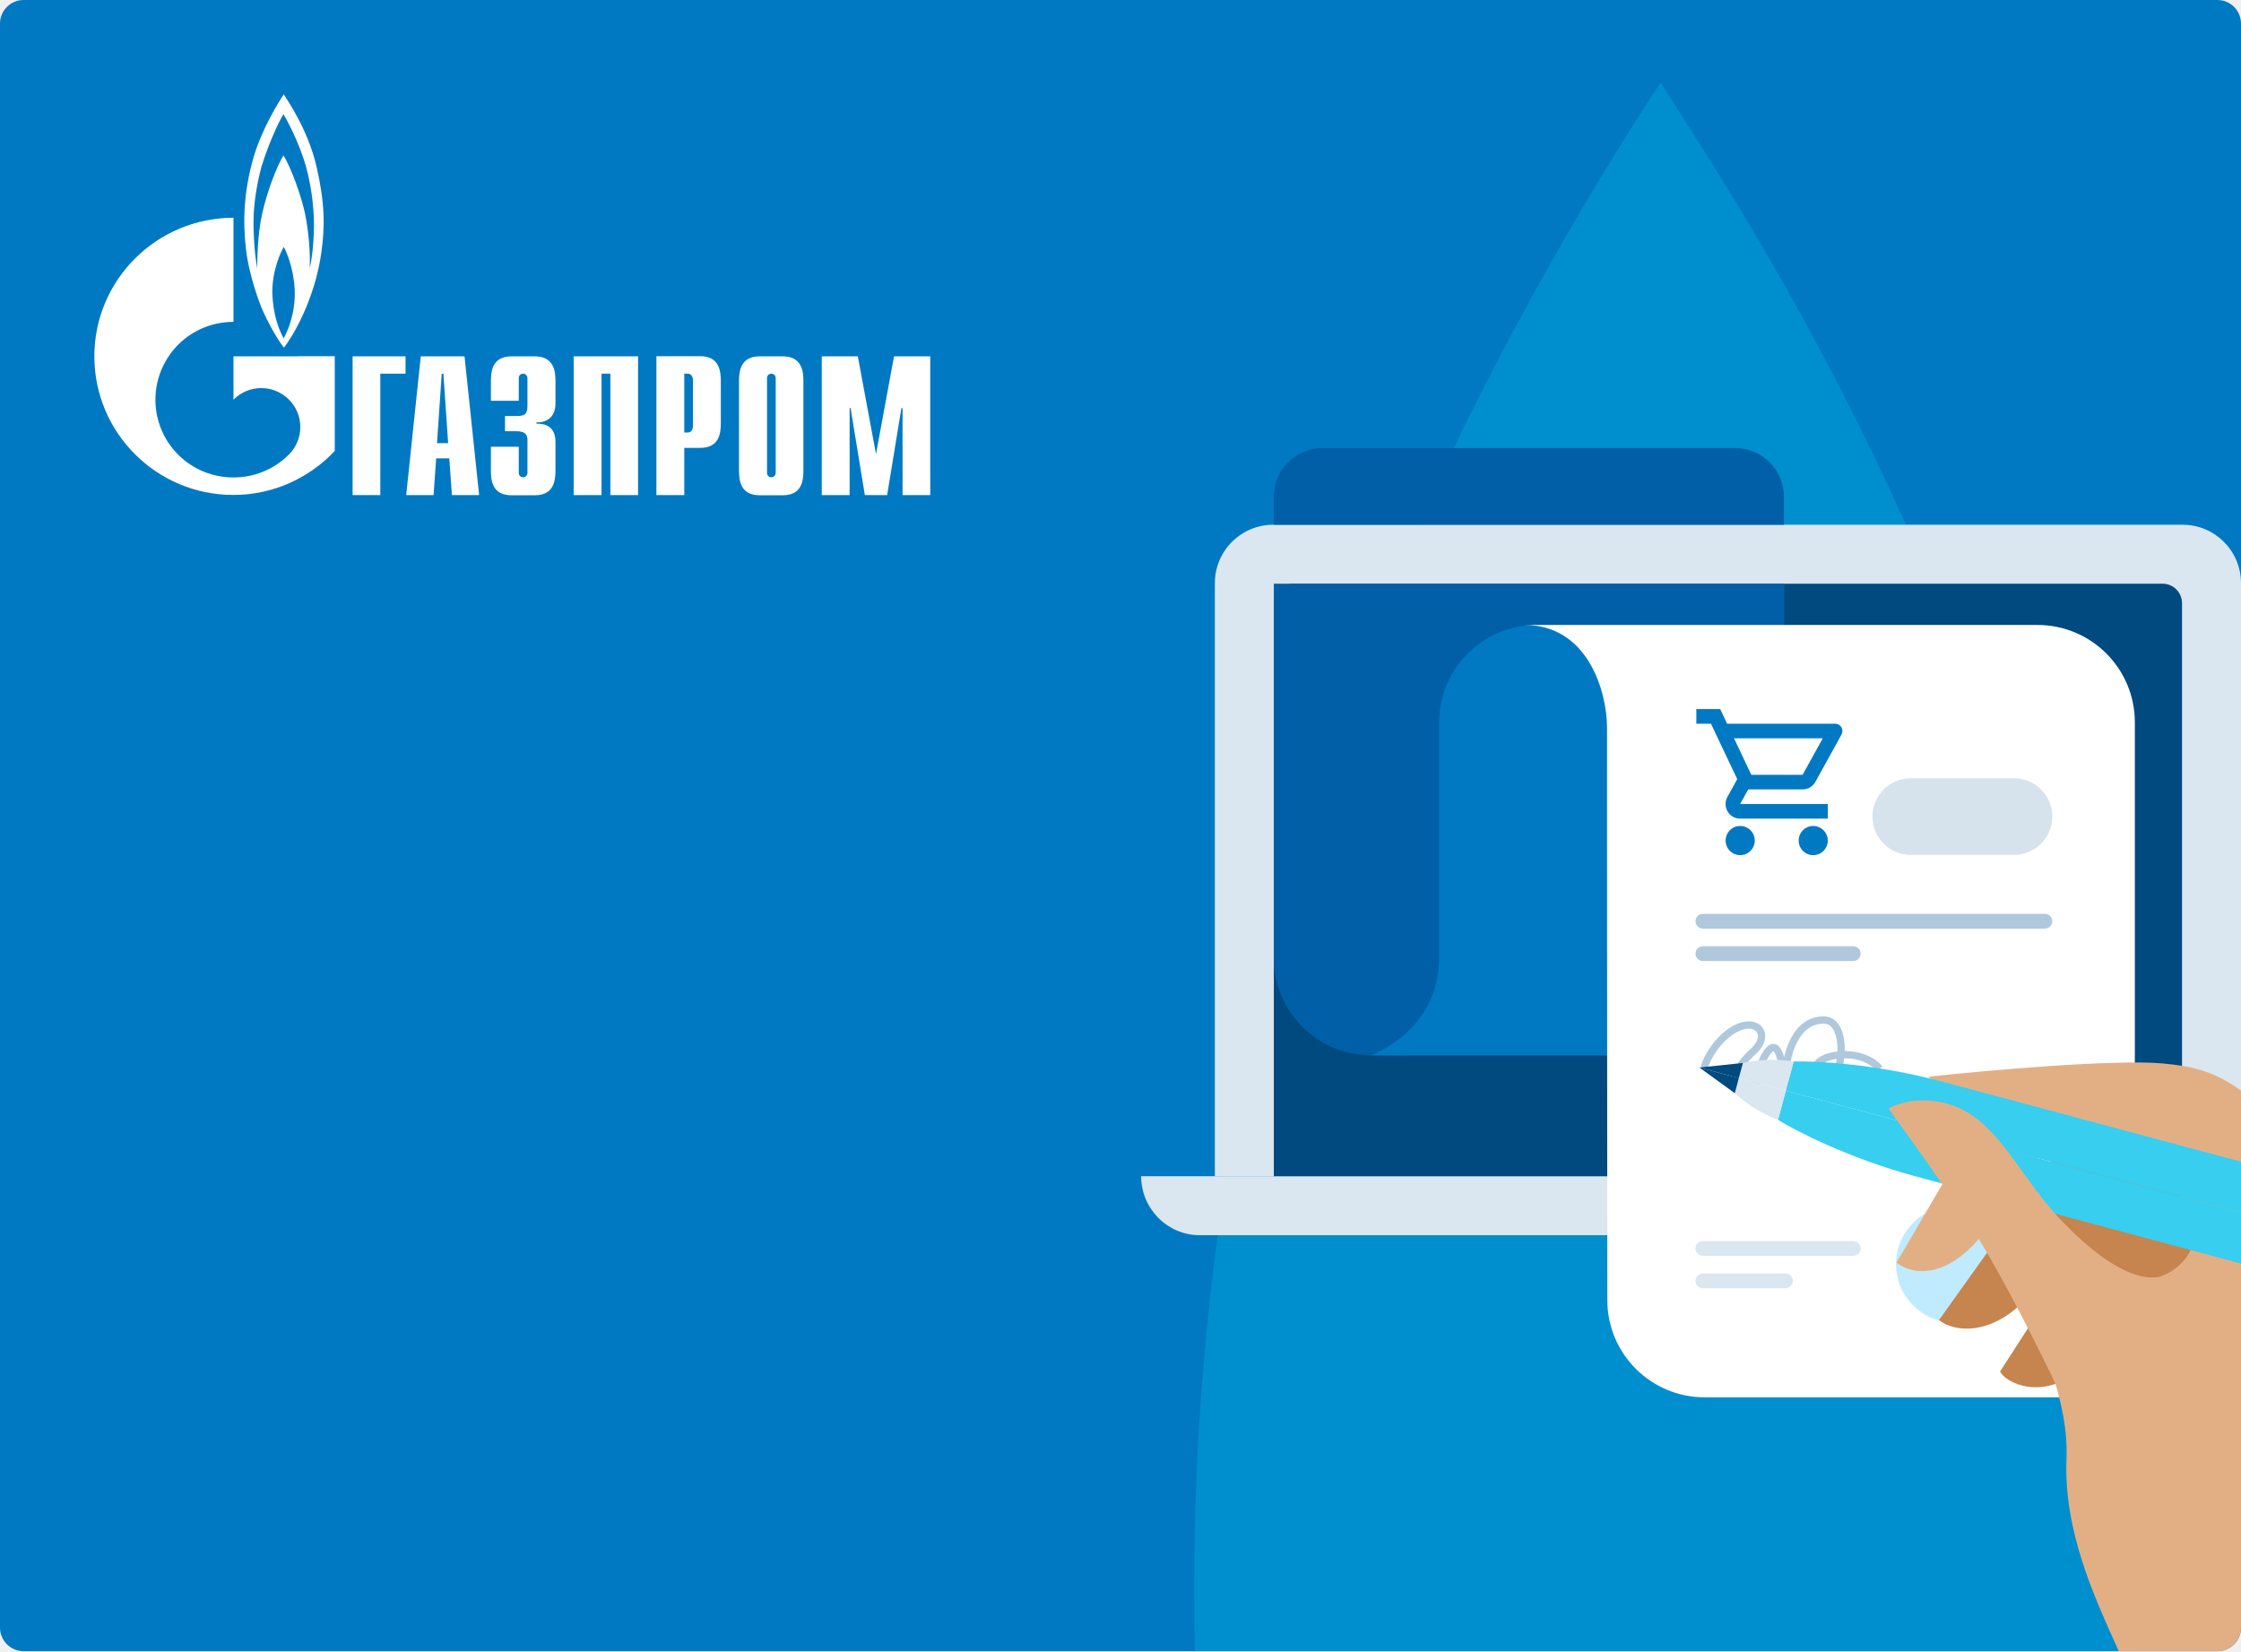
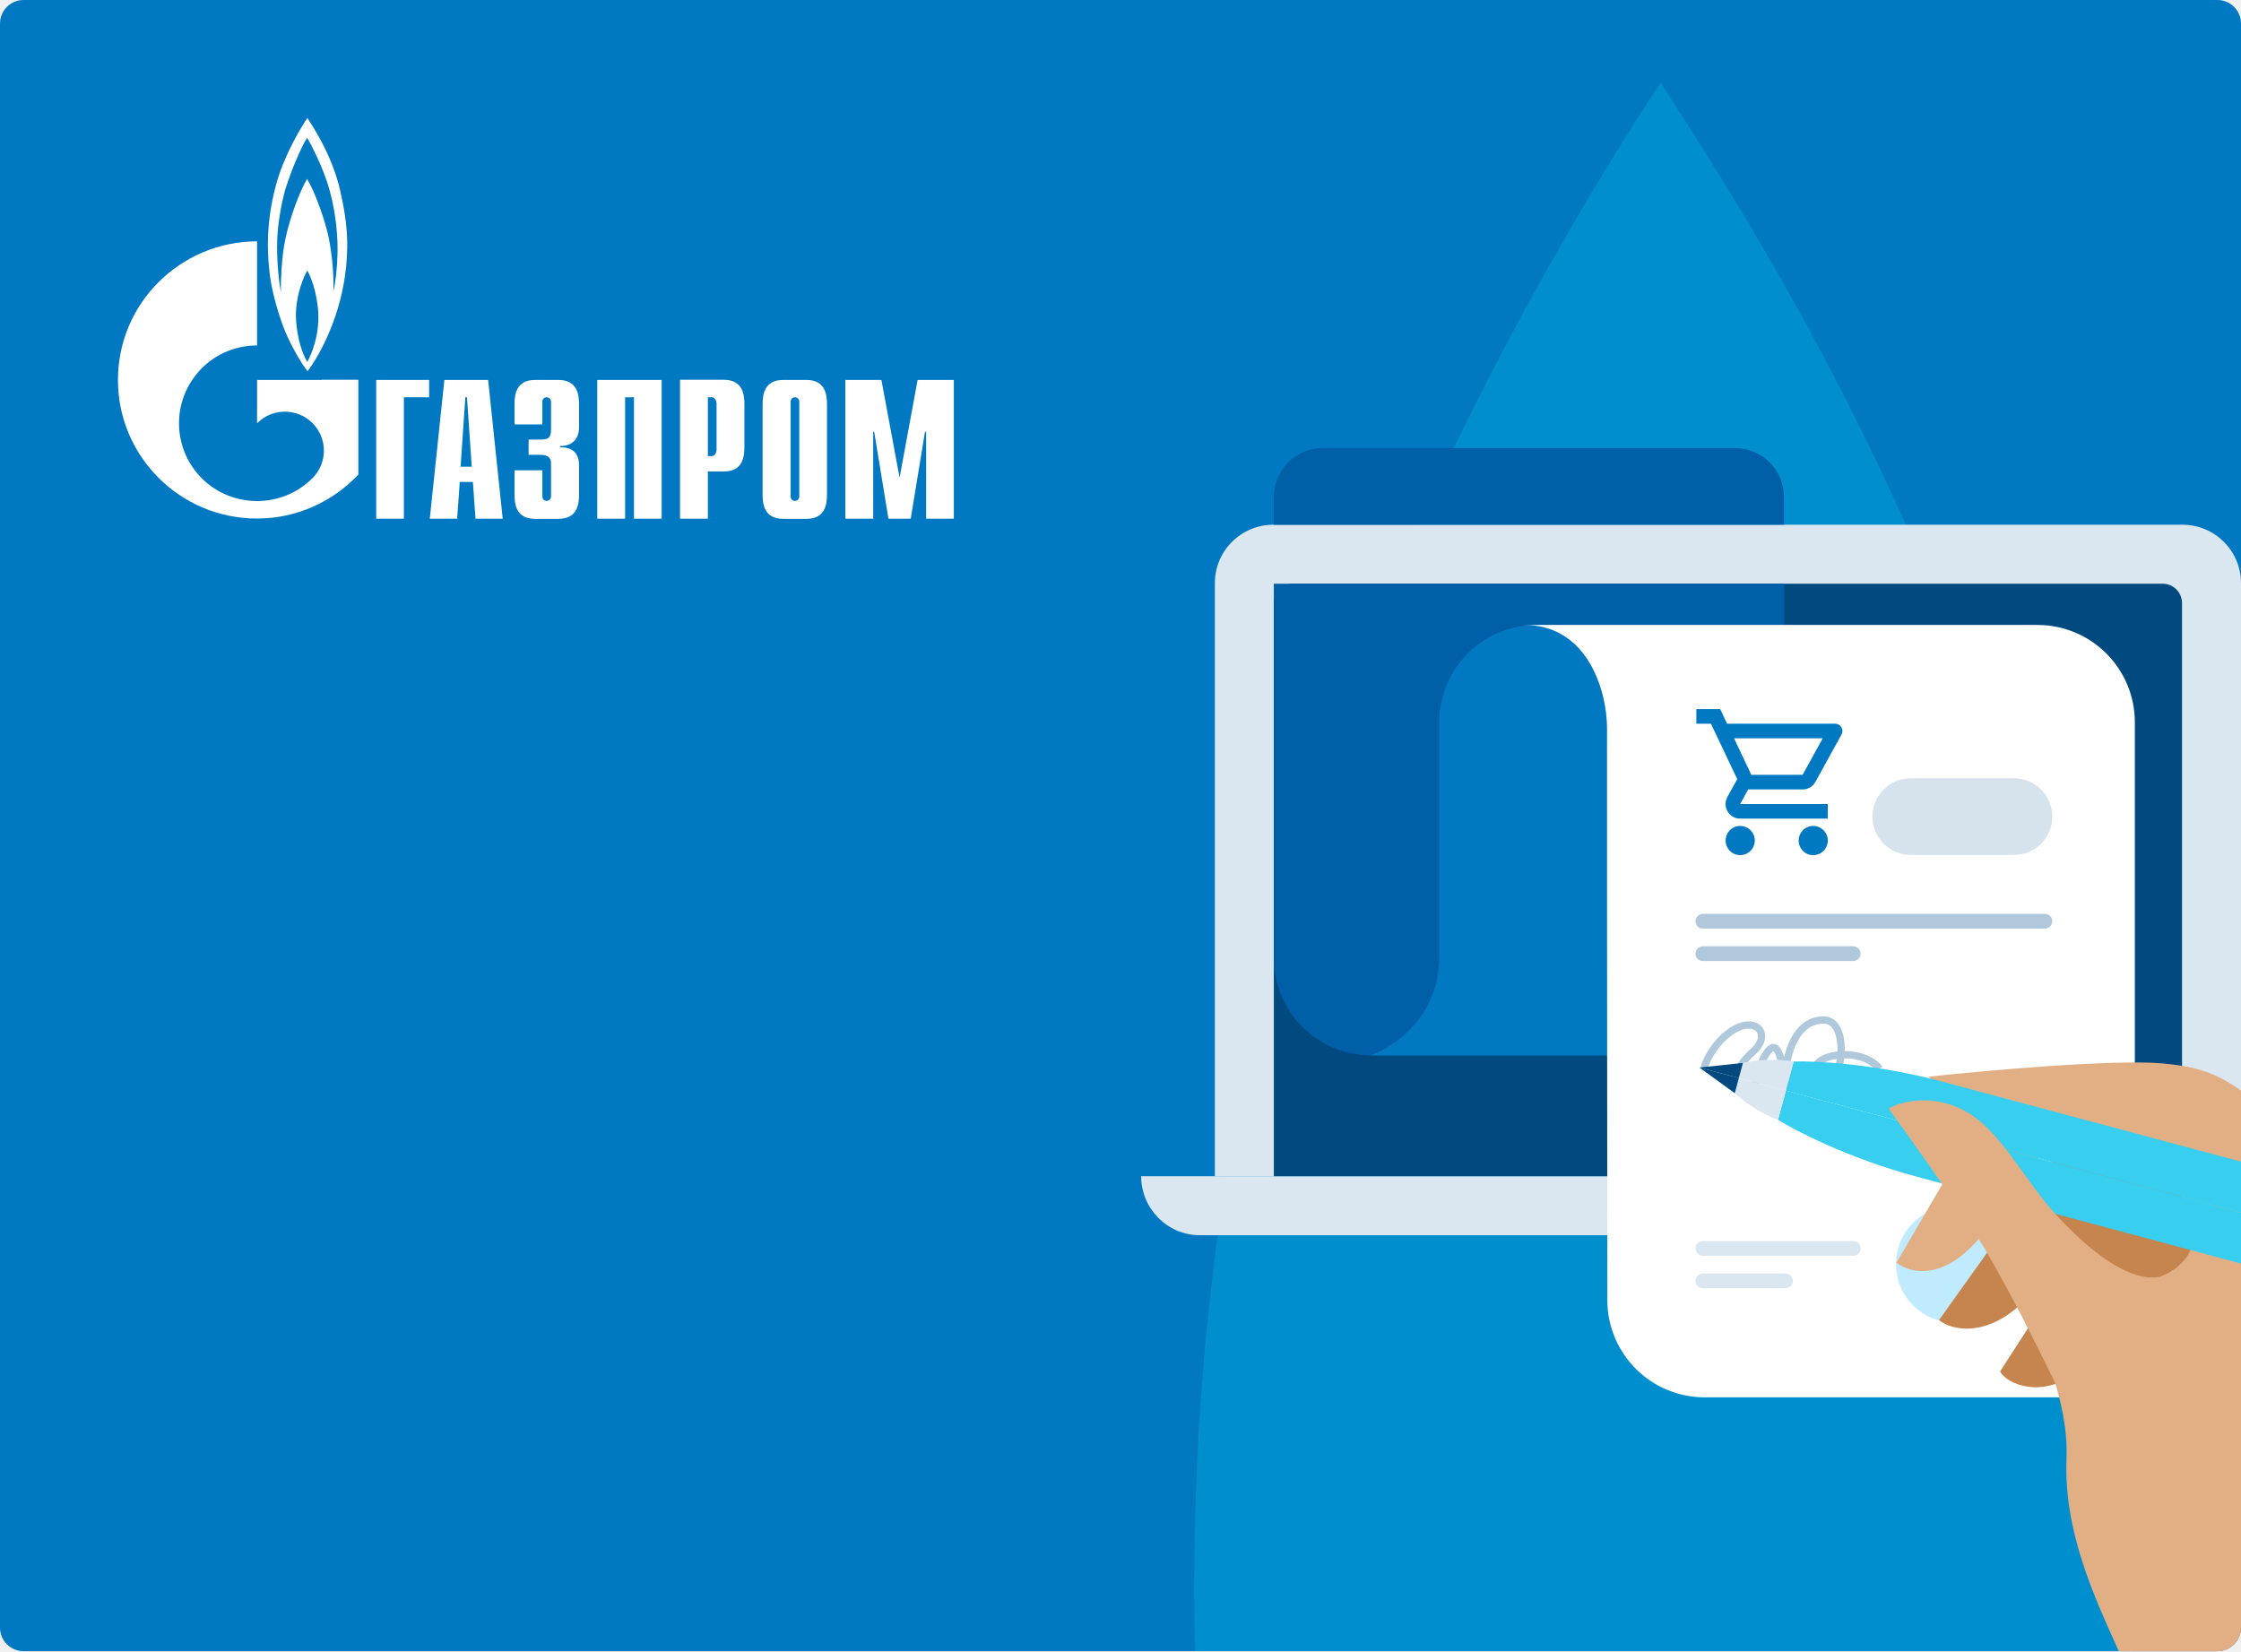
- <svg xmlns="http://www.w3.org/2000/svg" width="760" height="560" viewBox="0 0 760 560" fill="none">
-   <g clip-path="url(#clip0_4188_25960)">
-     <rect width="760" height="560" rx="8" fill="#0079C2" />
-     <path d="M694.578 319.455C660.423 169.448 575.037 47.732 563.214 27.994C544.823 55.627 476.513 163.527 441.702 282.611C403.606 416.17 398.352 533.939 411.488 649.734C424.625 766.186 473.229 885.271 473.229 885.271C499.502 947.774 538.255 1014.88 563.871 1047.78C601.309 999.092 686.696 854.349 713.626 666.182C728.076 560.914 728.733 468.804 694.578 319.455Z" fill="white" fill-opacity="0.4" style="mix-blend-mode:soft-light" />
-     <g clip-path="url(#clip1_4188_25960)">
-       <path d="M119.583 120.855H137.533V126.731H128.974V167.916H119.583V120.855Z" fill="white" />
-       <path d="M148.203 150.289L149.814 126.731H150.37L151.982 150.289H148.203ZM137.755 167.916H147.036L147.925 155.444H152.371L153.26 167.916H162.485L157.539 120.855H142.701L137.755 167.916Z" fill="white" />
-       <path d="M175.933 151.453V160.322C175.933 161.542 176.878 161.874 177.378 161.874C178.268 161.874 178.879 161.154 178.879 160.322V149.347C178.879 147.906 178.601 146.243 175.1 146.243H171.265V141.088H175.267C177.934 141.088 178.879 140.478 178.879 137.595V128.283C178.879 127.452 178.268 126.731 177.378 126.731C176.823 126.731 175.933 127.064 175.933 128.283V135.933H166.486V129.281C166.486 126.011 166.875 120.855 173.488 120.855H181.324C187.937 120.855 188.382 126.011 188.382 129.281V136.819C188.382 141.975 184.77 143.36 181.935 143.249V143.693C188.271 143.527 188.382 148.404 188.382 150.067V159.546C188.382 162.872 187.937 167.971 181.324 167.971H173.488C166.875 167.971 166.486 162.872 166.486 159.546V151.509H175.933V151.453Z" fill="white" />
-       <path d="M194.55 120.855H216.39V167.916H206.999V126.731H203.998V167.916H194.55V120.855Z" fill="white" />
-       <path d="M232.062 146.741V126.731H233.284C234.285 126.731 235.007 127.562 235.007 129.059V144.358C235.007 145.854 234.285 146.686 233.284 146.686H232.062V146.741ZM222.615 167.916H232.062V151.896H237.452C244.01 151.896 244.455 146.797 244.455 143.471V129.225C244.455 125.955 244.01 120.8 237.452 120.8H222.615V167.916Z" fill="white" />
-       <path d="M263.071 160.322C263.071 161.154 262.46 161.874 261.571 161.874C261.015 161.874 260.126 161.542 260.126 160.322V128.283C260.126 127.064 261.071 126.731 261.571 126.731C262.46 126.731 263.071 127.452 263.071 128.283V160.322ZM250.623 159.546C250.623 162.872 251.068 167.971 257.625 167.971H265.461C272.019 167.971 272.463 162.872 272.463 159.546V129.281C272.463 126.011 272.019 120.855 265.461 120.855H257.625C251.068 120.855 250.623 126.011 250.623 129.281V159.546Z" fill="white" />
-       <path d="M303.195 120.855H315.477V167.916H306.085V138.427H305.696L300.861 167.916H293.303L288.468 138.427H288.135V167.916H278.688V120.855H290.914L297.082 154.003L303.195 120.855Z" fill="white" />
-       <path d="M107.357 56.556C104.467 43.918 97.242 33.663 96.242 32C94.686 34.328 88.906 43.419 85.961 53.452C82.738 64.704 82.293 74.626 83.405 84.382C84.516 94.193 88.629 104.226 88.629 104.226C90.852 109.492 94.13 115.146 96.298 117.917C99.465 113.816 106.69 101.621 108.968 85.768C110.191 76.899 110.246 69.138 107.357 56.556ZM96.186 114.758C94.742 112.097 92.574 107.053 92.352 99.182C92.296 91.643 95.353 85.103 96.242 83.772C97.02 85.103 99.632 90.812 99.966 98.572C100.188 106.111 97.687 112.097 96.186 114.758ZM106.467 77.952C106.356 82.774 105.801 87.874 105.023 90.923C105.3 85.657 104.634 78.284 103.467 72.52C102.244 66.755 98.854 57.11 96.131 52.676C93.63 56.944 90.518 65.258 88.906 72.464C87.295 79.67 87.239 88.428 87.239 91.034C86.795 88.816 85.739 80.945 86.017 73.019C86.295 66.478 87.795 59.771 88.629 56.667C91.852 46.356 95.464 39.76 96.131 38.707C96.798 39.76 101.355 47.909 103.744 56.389C106.134 64.981 106.579 73.129 106.467 77.952Z" fill="white" />
-       <path d="M101.133 120.855H79.181V135.544L79.237 135.489C84.405 130.334 92.797 130.334 97.965 135.489C103.133 140.644 103.133 149.014 97.965 154.169C97.965 154.224 97.909 154.224 97.909 154.224L97.854 154.28C92.686 159.38 85.961 161.929 79.181 161.929C72.401 161.929 65.621 159.38 60.453 154.224C51.339 145.134 50.283 131.054 57.23 120.8C58.175 119.414 59.231 118.084 60.453 116.864C65.621 111.709 72.401 109.159 79.181 109.159V73.85C53.118 73.906 32 94.914 32 120.855C32 146.797 53.118 167.86 79.126 167.86C92.686 167.86 104.911 162.096 113.525 152.95V120.8H101.133V120.855Z" fill="white" />
+ <svg xmlns="http://www.w3.org/2000/svg" width="608" height="448" viewBox="0 0 608 448" fill="none">
+   <g clip-path="url(#clip0_30215_28674)">
+     <rect width="608" height="448" rx="6.4" fill="#0079C2" />
+     <path d="M555.662 255.564C528.339 135.559 460.029 38.186 450.571 22.395C435.858 44.502 381.211 130.822 353.362 226.089C322.885 332.936 318.681 427.151 329.191 519.787C339.7 612.949 378.583 708.217 378.583 708.217C399.602 758.219 430.604 811.906 451.096 838.223C481.047 799.274 549.357 683.479 570.901 532.946C582.461 448.731 582.986 375.044 555.662 255.564Z" fill="white" fill-opacity="0.4" style="mix-blend-mode:soft-light" />
+     <g clip-path="url(#clip1_30215_28674)">
+       <path d="M102.066 103.084H116.426V107.785H109.58V140.733H102.066V103.084Z" fill="white" />
+       <path d="M124.962 126.631L126.251 107.785H126.696L127.985 126.631H124.962ZM116.604 140.733H124.029L124.74 130.755H128.297L129.008 140.733H136.388L132.431 103.084H120.561L116.604 140.733Z" fill="white" />
+       <path d="M147.147 127.563V134.658C147.147 135.633 147.903 135.899 148.303 135.899C149.014 135.899 149.503 135.323 149.503 134.658V125.878C149.503 124.725 149.281 123.394 146.48 123.394H143.412V119.27H146.613C148.747 119.27 149.503 118.782 149.503 116.476V109.027C149.503 108.361 149.014 107.785 148.303 107.785C147.858 107.785 147.147 108.051 147.147 109.027V115.146H139.589V109.825C139.589 107.209 139.9 103.084 145.191 103.084H151.459C156.75 103.084 157.105 107.209 157.105 109.825V115.856C157.105 119.98 154.216 121.088 151.948 121V121.354C157.016 121.221 157.105 125.124 157.105 126.454V134.037C157.105 136.698 156.75 140.777 151.459 140.777H145.191C139.9 140.777 139.589 136.698 139.589 134.037V127.607H147.147V127.563Z" fill="white" />
+       <path d="M162.04 103.084H179.512V140.733H171.999V107.785H169.598V140.733H162.04V103.084Z" fill="white" />
+       <path d="M192.05 123.793V107.785H193.028C193.828 107.785 194.406 108.45 194.406 109.647V121.886C194.406 123.084 193.828 123.749 193.028 123.749H192.05V123.793ZM184.492 140.733H192.05V127.917H196.362C201.608 127.917 201.964 123.838 201.964 121.177V109.78C201.964 107.164 201.608 103.04 196.362 103.04H184.492V140.733Z" fill="white" />
+       <path d="M216.857 134.658C216.857 135.323 216.368 135.899 215.657 135.899C215.212 135.899 214.501 135.633 214.501 134.658V109.027C214.501 108.051 215.257 107.785 215.657 107.785C216.368 107.785 216.857 108.361 216.857 109.027V134.658ZM206.899 134.037C206.899 136.698 207.254 140.777 212.5 140.777H218.769C224.015 140.777 224.371 136.698 224.371 134.037V109.825C224.371 107.209 224.015 103.084 218.769 103.084H212.5C207.254 103.084 206.899 107.209 206.899 109.825V134.037Z" fill="white" />
+       <path d="M248.956 103.084H258.781V140.733H251.268V117.142H250.957L247.089 140.733H241.043L237.175 117.142H236.908V140.733H229.35V103.084H239.131L244.066 129.602L248.956 103.084Z" fill="white" />
+       <path d="M92.285 51.645C89.974 41.534 84.194 33.33 83.394 32C82.149 33.862 77.525 41.135 75.169 49.161C72.59 58.163 72.235 66.101 73.124 73.906C74.013 81.754 77.303 89.781 77.303 89.781C79.081 93.994 81.704 98.517 83.438 100.734C85.972 97.452 91.752 87.697 93.575 75.014C94.553 67.919 94.597 61.711 92.285 51.645ZM83.349 98.206C82.193 96.078 80.46 92.042 80.282 85.746C80.237 79.715 82.682 74.482 83.394 73.418C84.016 74.482 86.106 79.049 86.372 85.258C86.55 91.289 84.55 96.078 83.349 98.206ZM91.574 68.762C91.485 72.62 91.04 76.699 90.418 79.138C90.64 74.925 90.107 69.028 89.173 64.416C88.195 59.804 85.483 52.088 83.305 48.541C81.304 51.955 78.814 58.607 77.525 64.371C76.236 70.136 76.192 77.143 76.192 79.227C75.836 77.453 74.991 71.156 75.213 64.815C75.436 59.582 76.636 54.217 77.303 51.733C79.882 43.485 82.771 38.208 83.305 37.366C83.838 38.208 87.484 44.727 89.396 51.512C91.307 58.385 91.663 64.904 91.574 68.762Z" fill="white" />
+       <path d="M87.306 103.084H69.745V114.835L69.79 114.791C73.924 110.667 80.637 110.667 84.772 114.791C88.906 118.915 88.906 125.611 84.772 129.735C84.772 129.779 84.727 129.779 84.727 129.779L84.683 129.824C80.548 133.904 75.169 135.943 69.745 135.943C64.321 135.943 58.897 133.904 54.763 129.779C47.471 122.507 46.627 111.243 52.184 103.04C52.94 101.931 53.785 100.867 54.763 99.891C58.897 95.767 64.321 93.727 69.745 93.727V65.48C48.894 65.524 32 82.331 32 103.084C32 123.837 48.894 140.688 69.701 140.688C80.548 140.688 90.329 136.076 97.22 128.76V103.04H87.306V103.084Z" fill="white" />
    </g>
-     <path d="M412 197.782C412 186.836 420.874 177.962 431.82 177.962H740.18C751.126 177.962 760 186.836 760 197.782V398.916H412V197.782Z" fill="#DAE6F0" />
-     <path d="M387 398.915C387 409.861 395.874 418.911 406.82 418.911H765.18C776.126 418.911 785 409.861 785 398.915H387Z" fill="#DAE6F0" />
-     <path d="M432 204.565C432 200.916 434.958 197.958 438.607 197.958H733.393C737.042 197.958 740 200.916 740 204.565V398.916H432V204.565Z" fill="#004A7F" />
-     <path d="M605.096 197.958H432V247.432V324.876C432 343.12 446.789 357.924 465.033 357.924H629C629 357.924 605.096 349.679 605.096 324.941V197.958Z" fill="#015FA8" />
-     <path d="M521.11 211.955H690C668.571 211.955 661.978 234.348 661.978 246.789V324.88C661.978 343.123 647.189 357.924 628.945 357.924H465C465 357.924 488.077 349.631 488.077 324.749V244.999C488.077 226.755 502.866 211.955 521.11 211.955Z" fill="#0079C2" />
-     <path d="M690.967 211.955H517C538.527 211.955 545 234.553 545 246.948C545 255.569 545 362.56 545.099 440.947C545.122 459.165 559.9 473.9 578.119 473.9H748C748 473.9 724 465.696 724 440.907V244.978C724 226.734 709.211 211.955 690.967 211.955Z" fill="white" />
-     <path d="M432 168.484C432 159.362 439.395 151.968 448.516 151.968H588.484C597.605 151.968 605 159.362 605 168.484V177.962H432V168.484Z" fill="#015FA8" />
-     <path d="M611.324 267.732C613.182 267.732 614.816 266.717 615.658 265.181L624.525 249.106C624.734 248.73 624.841 248.307 624.836 247.877C624.831 247.448 624.714 247.027 624.496 246.657C624.278 246.286 623.968 245.979 623.595 245.766C623.222 245.552 622.8 245.44 622.37 245.44H585.714L583.386 240.486H575.287V245.44H580.24L589.157 264.24L585.813 270.283C584.005 273.602 586.383 277.64 590.148 277.64H619.869V272.686H590.148L592.872 267.732H611.324ZM588.067 250.394H618.16L611.324 262.778H593.937L588.067 250.394ZM590.148 280.117C587.423 280.117 585.219 282.346 585.219 285.071C585.219 287.795 587.423 290.025 590.148 290.025C592.872 290.025 595.101 287.795 595.101 285.071C595.101 282.346 592.872 280.117 590.148 280.117ZM614.915 280.117C612.191 280.117 609.987 282.346 609.987 285.071C609.987 287.795 612.191 290.025 614.915 290.025C617.64 290.025 619.869 287.795 619.869 285.071C619.869 282.346 617.64 280.117 614.915 280.117Z" fill="#0079C2" />
-     <rect x="635" y="263.944" width="61" height="25.994" rx="12.997" fill="#D6E3ED" />
-     <rect x="575" y="309.935" width="121" height="4.999" rx="2.499" fill="#AFC8DC" />
-     <rect x="575" y="320.932" width="56" height="4.999" rx="2.499" fill="#AFC8DC" />
-     <rect x="575" y="420.911" width="56" height="4.999" rx="2.499" fill="#DAE6F0" />
-     <rect x="575" y="431.909" width="33" height="4.999" rx="2.499" fill="#DAE6F0" />
-     <path d="M578 362.44C578 360.788 580.477 355.834 583.781 352.532C593.897 342.418 601.949 350.055 594.516 356.66C588.222 362.254 586.045 369.096 591 369.922C596.93 370.91 594.797 362.891 599.471 356.66C604.426 350.055 605.252 369.049 605.252 368.219C605.252 356.66 609.344 345.927 618.465 345.927C627.549 345.927 625.072 368.219 618.465 368.219C613.51 368.219 613.51 361.614 618.465 359.137C622.772 356.984 632.504 356.66 637.459 362.44" stroke="#AFC8DC" stroke-width="2.477" />
-     <ellipse cx="662.824" cy="428.733" rx="19.82" ry="19.816" fill="#C0EBFF" />
-     <path d="M657.579 447.699L697.215 392.175L760.273 399.38L753.067 419.194C743.458 430.302 718.959 453.221 704.422 465.127C692.711 474.719 680.4 469.33 678.298 465.127L704.422 424.598L692.711 433.605C678.298 454.5 662.683 451.902 657.579 447.699Z" fill="#C6844E" />
-     <path d="M800.811 560.594H718.835L718.653 560.193C709.694 540.488 699.924 519.001 700.819 494.848C701.197 484.625 699.017 475.619 696.314 466.612L733.248 432.704C733.248 432.704 746.761 428.2 744.058 412.89L739.554 405.684L704.422 380.467C701.119 381.968 690.91 390.554 676.496 412.89C662.083 435.225 648.27 432.403 643.166 428.2L671.091 380.467L653.975 365.156C673.493 363.054 716.673 359.211 733.248 360.652C753.968 362.454 760.273 367.858 792.703 399.38C825.133 430.902 817.926 461.524 812.522 490.344C808.198 513.401 802.913 546.785 800.811 560.594Z" fill="#E2AF85" />
-     <path d="M605.634 369.898L832.807 430.754C830.421 439.658 821.281 444.945 812.378 442.56L650.045 399.074C627.474 393.028 609.265 383.699 602.982 379.791L605.634 369.898Z" fill="#37CEEF" />
-     <path d="M605.633 369.901L832.807 430.757C835.193 421.853 829.922 412.706 821.018 410.321L658.686 366.834C636.115 360.788 615.68 359.764 608.284 360.008L605.633 369.901Z" fill="#37CEEF" />
-     <path d="M589.694 365.629L605.633 369.898L602.981 379.79C602.981 379.79 595.251 377.13 588.32 370.758L589.694 365.629Z" fill="#DAE6F0" />
-     <path d="M589.694 365.629L605.632 369.898L608.283 360.007C608.283 360.007 600.259 358.446 591.068 360.5L589.694 365.629Z" fill="#DAE6F0" />
-     <path d="M589.694 365.628L576.32 362.046L588.319 370.758L589.694 365.628Z" fill="#004A7F" />
-     <path d="M589.694 365.629L576.319 362.046L591.069 360.499L589.694 365.629Z" fill="#004A7F" />
-     <path d="M669.289 417.393C678.658 431.803 692.411 459.423 698.116 471.431L734.149 432.388C734.149 432.388 723.045 439.593 698.116 412.89C685.504 399.38 678.298 382.268 664.785 375.964C653.975 370.92 644.066 373.862 640.463 375.964C646.168 383.769 659.921 402.983 669.289 417.393Z" fill="#E2AF85" />
+     <path d="M329.6 158.225C329.6 149.468 336.699 142.37 345.456 142.37H592.144C600.901 142.37 608 149.468 608 158.225V319.132H329.6V158.225Z" fill="#DAE6F0" />
+     <path d="M309.6 319.132C309.6 327.889 316.699 335.129 325.456 335.129H612.144C620.901 335.129 628 327.889 628 319.132V319.132H309.6V319.132Z" fill="#DAE6F0" />
+     <path d="M345.6 163.651C345.6 160.732 347.966 158.366 350.885 158.366H586.715C589.634 158.366 592 160.732 592 163.651V319.132H345.6V163.651Z" fill="#004A7F" />
+     <path d="M484.077 158.366H345.6V197.945V259.901C345.6 274.496 357.431 286.339 372.026 286.339H503.2C503.2 286.339 484.077 279.743 484.077 259.953V158.366Z" fill="#015FA8" />
+     <path d="M416.888 169.564H552C534.857 169.564 529.582 187.478 529.582 197.431V259.904C529.582 274.499 517.751 286.339 503.156 286.339H372C372 286.339 390.462 279.704 390.462 259.799V195.999C390.462 181.404 402.293 169.564 416.888 169.564Z" fill="#0079C2" />
+     <path d="M552.774 169.564H413.6C430.821 169.564 436 187.642 436 197.558C436 204.455 436 290.048 436.079 352.758C436.098 367.332 447.92 379.12 462.495 379.12H598.4C598.4 379.12 579.2 372.557 579.2 352.725V195.982C579.2 181.387 567.369 169.564 552.774 169.564Z" fill="white" />
+     <path d="M345.6 134.787C345.6 127.49 351.516 121.574 358.813 121.574H470.787C478.084 121.574 484 127.49 484 134.787V142.37H345.6V134.787Z" fill="#015FA8" />
+     <path d="M489.059 214.186C490.545 214.186 491.853 213.373 492.527 212.145L499.62 199.284C499.787 198.984 499.873 198.645 499.869 198.302C499.865 197.958 499.771 197.621 499.597 197.325C499.423 197.029 499.174 196.783 498.876 196.613C498.578 196.442 498.24 196.352 497.896 196.352H468.571L466.709 192.389H460.229V196.352H464.192L471.325 211.392L468.651 216.227C467.204 218.882 469.106 222.112 472.118 222.112H495.895V218.149H472.118L474.298 214.186H489.059ZM470.454 200.315H494.528L489.059 210.223H475.15L470.454 200.315ZM472.118 224.093C469.938 224.093 468.175 225.877 468.175 228.057C468.175 230.236 469.938 232.02 472.118 232.02C474.298 232.02 476.081 230.236 476.081 228.057C476.081 225.877 474.298 224.093 472.118 224.093ZM491.932 224.093C489.753 224.093 487.989 225.877 487.989 228.057C487.989 230.236 489.753 232.02 491.932 232.02C494.112 232.02 495.895 230.236 495.895 228.057C495.895 225.877 494.112 224.093 491.932 224.093Z" fill="#0079C2" />
+     <rect x="508" y="211.155" width="48.8" height="20.796" rx="10.398" fill="#D6E3ED" />
+     <rect x="460" y="247.947" width="96.8" height="3.999" rx="2" fill="#AFC8DC" />
+     <rect x="460" y="256.746" width="44.8" height="3.999" rx="2" fill="#AFC8DC" />
+     <rect x="460" y="336.729" width="44.8" height="3.999" rx="2" fill="#DAE6F0" />
+     <rect x="460" y="345.527" width="26.4" height="3.999" rx="2" fill="#DAE6F0" />
+     <path d="M462.4 289.952C462.4 288.63 464.382 284.667 467.025 282.025C475.117 273.934 481.559 280.044 475.613 285.328C470.578 289.803 468.836 295.277 472.8 295.937C477.544 296.728 475.837 290.313 479.577 285.328C483.541 280.044 484.202 295.239 484.202 294.575C484.202 285.328 487.475 276.741 494.772 276.741C502.039 276.741 500.057 294.575 494.772 294.575C490.808 294.575 490.808 289.291 494.772 287.309C498.218 285.587 506.003 285.328 509.967 289.952" stroke="#AFC8DC" stroke-width="1.982" />
+     <ellipse cx="530.259" cy="342.986" rx="15.856" ry="15.852" fill="#C0EBFF" />
+     <path d="M526.063 358.16L557.772 313.74L608.219 319.504L602.453 335.356C594.766 344.242 575.167 362.576 563.537 372.102C554.169 379.775 544.32 375.464 542.638 372.102L563.537 339.679L554.169 346.884C542.638 363.6 530.147 361.522 526.063 358.16Z" fill="#C6844E" />
+     <path d="M640.648 448.475H575.068L574.922 448.154C567.755 432.391 559.939 415.201 560.655 395.878C560.958 387.7 559.213 380.495 557.051 373.29L586.599 346.163C586.599 346.163 597.409 342.56 595.247 330.312L591.643 324.548L563.537 304.373C560.895 305.574 552.727 312.443 541.197 330.312C529.666 348.18 518.616 345.923 514.532 342.56L536.873 304.373L523.18 292.125C538.795 290.443 573.338 287.369 586.599 288.522C603.174 289.963 608.219 294.286 634.162 319.504C660.106 344.722 654.341 369.219 650.017 392.276C646.558 410.721 642.33 437.428 640.648 448.475Z" fill="#E2AF85" />
+     <path d="M484.507 295.918L666.246 344.603C664.337 351.726 657.025 355.956 649.902 354.048L520.036 319.259C501.979 314.422 487.412 306.959 482.386 303.832L484.507 295.918Z" fill="#37CEEF" />
+     <path d="M484.506 295.92L666.245 344.605C668.154 337.482 663.937 330.164 656.815 328.256L526.949 293.467C508.892 288.63 492.544 287.811 486.627 288.006L484.506 295.92Z" fill="#37CEEF" />
+     <path d="M471.755 292.502L484.506 295.918L482.385 303.831C482.385 303.831 476.201 301.703 470.655 296.606L471.755 292.502Z" fill="#DAE6F0" />
+     <path d="M471.755 292.503L484.506 295.918L486.627 288.005C486.627 288.005 480.207 286.757 472.855 288.4L471.755 292.503Z" fill="#DAE6F0" />
+     <path d="M471.755 292.502L461.055 289.636L470.655 296.606L471.755 292.502Z" fill="#004A7F" />
+     <path d="M471.755 292.503L461.055 289.637L472.855 288.399L471.755 292.503Z" fill="#004A7F" />
+     <path d="M535.431 333.914C542.926 345.443 553.928 367.538 558.493 377.145L587.319 345.911C587.319 345.911 578.436 351.675 558.493 330.312C548.403 319.504 542.638 305.814 531.828 300.771C523.18 296.736 515.253 299.09 512.37 300.771C516.934 307.015 527.936 322.386 535.431 333.914Z" fill="#E2AF85" />
  </g>
  <defs>
-     <clipPath id="clip0_4188_25960">
-       <rect width="760" height="560" rx="8" fill="white" />
+     <clipPath id="clip0_30215_28674">
+       <rect width="608" height="448" rx="6.4" fill="white" />
    </clipPath>
-     <clipPath id="clip1_4188_25960">
-       <rect width="284" height="135.971" fill="white" transform="translate(32 32)" />
+     <clipPath id="clip1_30215_28674">
+       <rect width="227.2" height="108.777" fill="white" transform="translate(32 32)" />
    </clipPath>
  </defs>
</svg>
